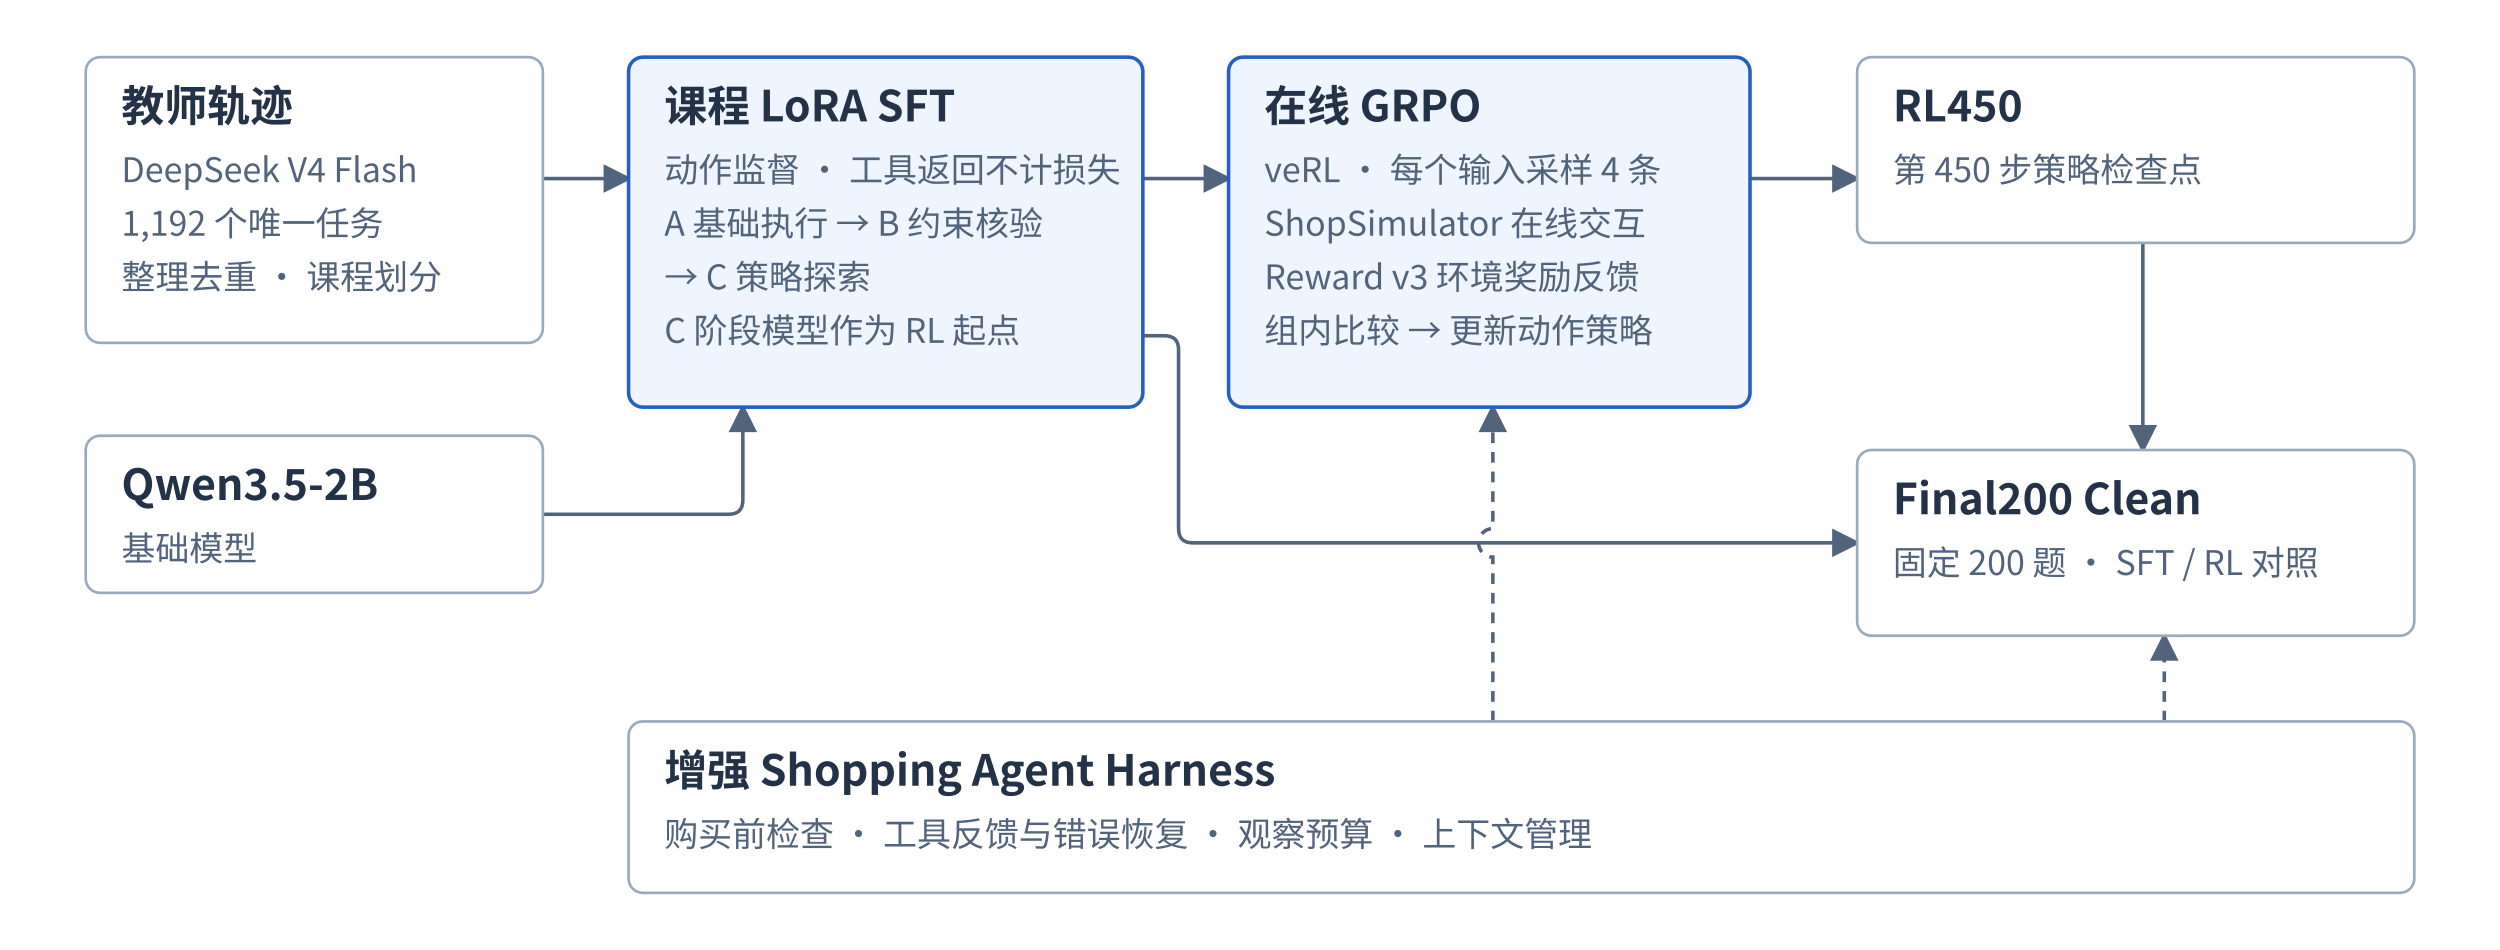
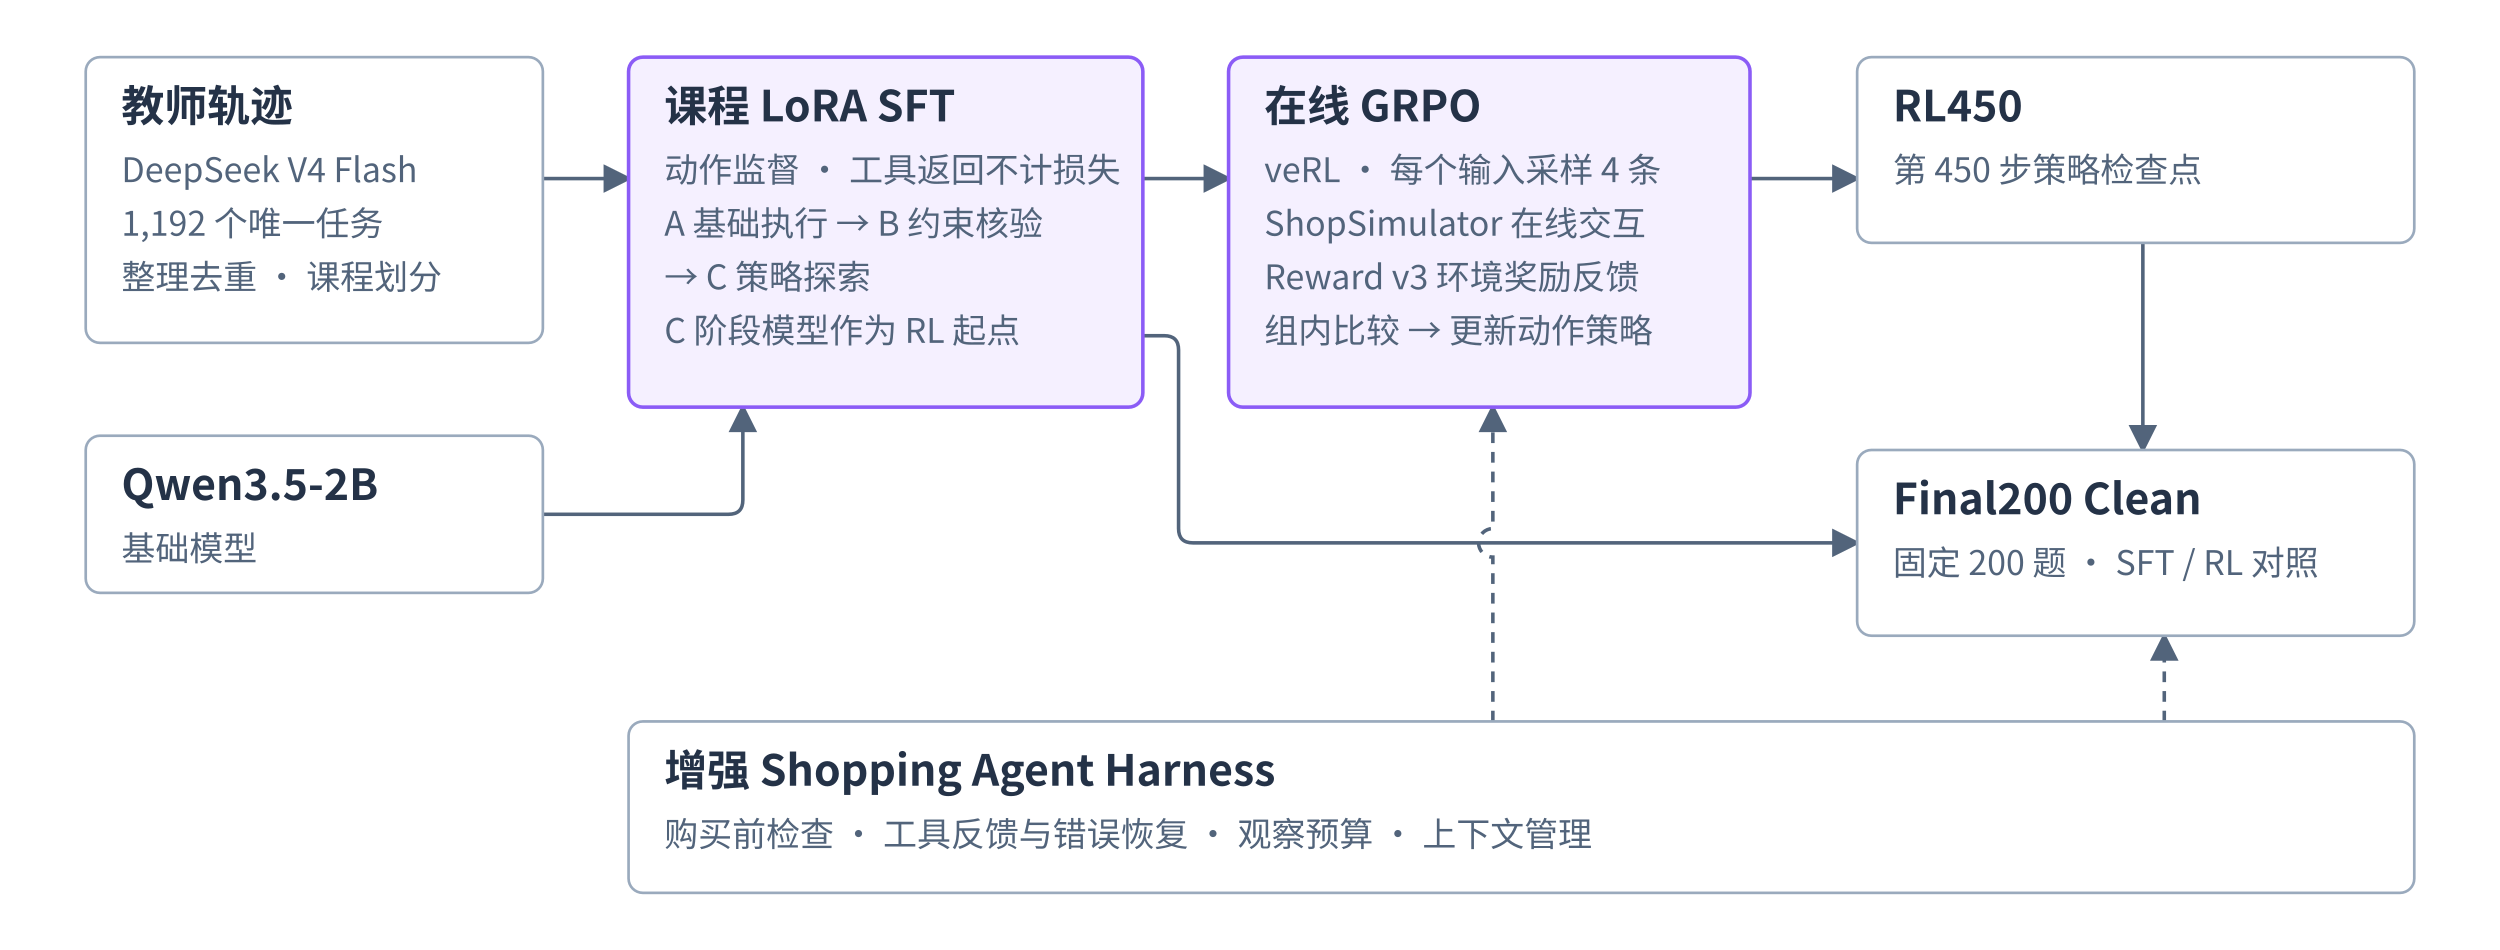
<svg xmlns="http://www.w3.org/2000/svg" width="1400" height="532" viewBox="0 0 1400 532" role="img" aria-labelledby="project-workflow-title project-workflow-desc" id="project-workflow-root">
  <defs>
    <style>#project-workflow-root { font-family: "Noto Sans CJK SC","PingFang SC","Microsoft YaHei",sans-serif; }
      #project-workflow-root .diagram-container { overflow-x:auto }
      #project-workflow-root text { font-family:"Noto Sans CJK SC","PingFang SC","Microsoft YaHei",sans-serif }</style>
    <marker id="project-workflow-arrow" markerWidth="8" markerHeight="8" refX="7" refY="4" orient="auto">
      <path d="M0 0 L8 4 L0 8 Z" fill="#52647b" />
    </marker>
  </defs>
  <rect width="1400" height="532" fill="#ffffff" />
  <g transform="translate(0 -144)">
    <path d="M304 244 H352" fill="none" stroke="#52647b" stroke-width="2" marker-end="url(#project-workflow-arrow)" />
    <path d="M304 432 H408 Q416 432 416 424 V372" fill="none" stroke="#52647b" stroke-width="2" marker-end="url(#project-workflow-arrow)" />
    <path d="M640 244 H688" fill="none" stroke="#52647b" stroke-width="2" marker-end="url(#project-workflow-arrow)" />
    <path d="M980 244 H1040" fill="none" stroke="#52647b" stroke-width="2" marker-end="url(#project-workflow-arrow)" />
    <path d="M1200 280 V396" fill="none" stroke="#52647b" stroke-width="2" marker-end="url(#project-workflow-arrow)" />
    <path d="M640 332 H652 Q660 332 660 340 V440 Q660 448 668 448 H1040" fill="none" stroke="#52647b" stroke-width="2" marker-end="url(#project-workflow-arrow)" />
    <path d="M836 548 V456 a8 8 0 0 1 0 -16 V372" fill="none" stroke="#52647b" stroke-width="2" stroke-dasharray="6 5" marker-end="url(#project-workflow-arrow)" />
    <path d="M1212 548 V500" fill="none" stroke="#52647b" stroke-width="2" stroke-dasharray="6 5" marker-end="url(#project-workflow-arrow)" />
    <g data-node="true">
      <rect x="48" y="176" width="256" height="160" rx="8" fill="#ffffff" stroke="#9aaabd" stroke-width="1.5" />
      <text x="68" y="212" font-size="24" fill="#243247" font-weight="600">教师轨迹</text>
      <text x="68" y="246" font-size="19" fill="#52647b" font-weight="400">DeepSeek V4 Flash</text>
      <text x="68" y="276" font-size="19" fill="#52647b" font-weight="400">1,192 个唯一任务</text>
      <text x="68" y="306" font-size="19" fill="#52647b" font-weight="400">整理去重 · 课程划分</text>
    </g>
    <g data-node="true">
      <rect x="48" y="388" width="256" height="88" rx="8" fill="#ffffff" stroke="#9aaabd" stroke-width="1.5" />
      <text x="68" y="424" font-size="24" fill="#243247" font-weight="600">Qwen3.5-2B</text>
      <text x="68" y="458" font-size="19" fill="#52647b" font-weight="400">基础模型</text>
    </g>
    <g data-node="true">
-       <rect x="352" y="176" width="288" height="196" rx="8" fill="#eef5ff" stroke="#245fc1" stroke-width="2" />
+       <rect x="352" y="176" width="288" height="196" rx="8" fill="#f5f0ff" stroke="#8b5cf6" stroke-width="2" />
      <text x="372" y="212" font-size="24" fill="#243247" font-weight="600">课程 LoRA SFT</text>
      <text x="372" y="246" font-size="19" fill="#52647b" font-weight="400">动作监督 · 工具返回不计损失</text>
      <text x="372" y="276" font-size="19" fill="#52647b" font-weight="400">A 基础执行 → B 约束核验</text>
      <text x="372" y="306" font-size="19" fill="#52647b" font-weight="400">→ C 策略探索</text>
      <text x="372" y="336" font-size="19" fill="#52647b" font-weight="400">C 阶段模型作为 RL 起点</text>
    </g>
    <g data-node="true">
-       <rect x="688" y="176" width="292" height="196" rx="8" fill="#eef5ff" stroke="#245fc1" stroke-width="2" />
+       <rect x="688" y="176" width="292" height="196" rx="8" fill="#f5f0ff" stroke="#8b5cf6" stroke-width="2" />
      <text x="708" y="212" font-size="24" fill="#243247" font-weight="600">在线 GRPO</text>
      <text x="708" y="246" font-size="19" fill="#52647b" font-weight="400">veRL · 每个输入采样 4 条</text>
      <text x="708" y="276" font-size="19" fill="#52647b" font-weight="400">ShopSimulator 在线交互</text>
      <text x="708" y="306" font-size="19" fill="#52647b" font-weight="400">Reward v3 环境奖励反馈</text>
      <text x="708" y="336" font-size="19" fill="#52647b" font-weight="400">组内比较 → 更新动作策略</text>
    </g>
    <g data-node="true">
      <rect x="1040" y="176" width="312" height="104" rx="8" fill="#ffffff" stroke="#9aaabd" stroke-width="1.5" />
      <text x="1060" y="212" font-size="24" fill="#243247" font-weight="600">RL450</text>
      <text x="1060" y="246" font-size="19" fill="#52647b" font-weight="400">第 450 步策略检查点</text>
    </g>
    <g data-node="true">
      <rect x="1040" y="396" width="312" height="104" rx="8" fill="#ffffff" stroke="#9aaabd" stroke-width="1.5" />
      <text x="1060" y="432" font-size="24" fill="#243247" font-weight="600">Final200 Clean</text>
      <text x="1060" y="466" font-size="19" fill="#52647b" font-weight="400">固定 200 题 · SFT / RL 对照</text>
    </g>
    <g data-node="true">
      <rect x="352" y="548" width="1000" height="96" rx="8" fill="#ffffff" stroke="#9aaabd" stroke-width="1.5" />
      <text x="372" y="584" font-size="24" fill="#243247" font-weight="600">增强 Shopping Agent Harness</text>
      <text x="372" y="618" font-size="19" fill="#52647b" font-weight="400">购买前检查 · 工具反馈与错误恢复 · 观察预算 · 上下文管理</text>
    </g>
  </g>
</svg>
